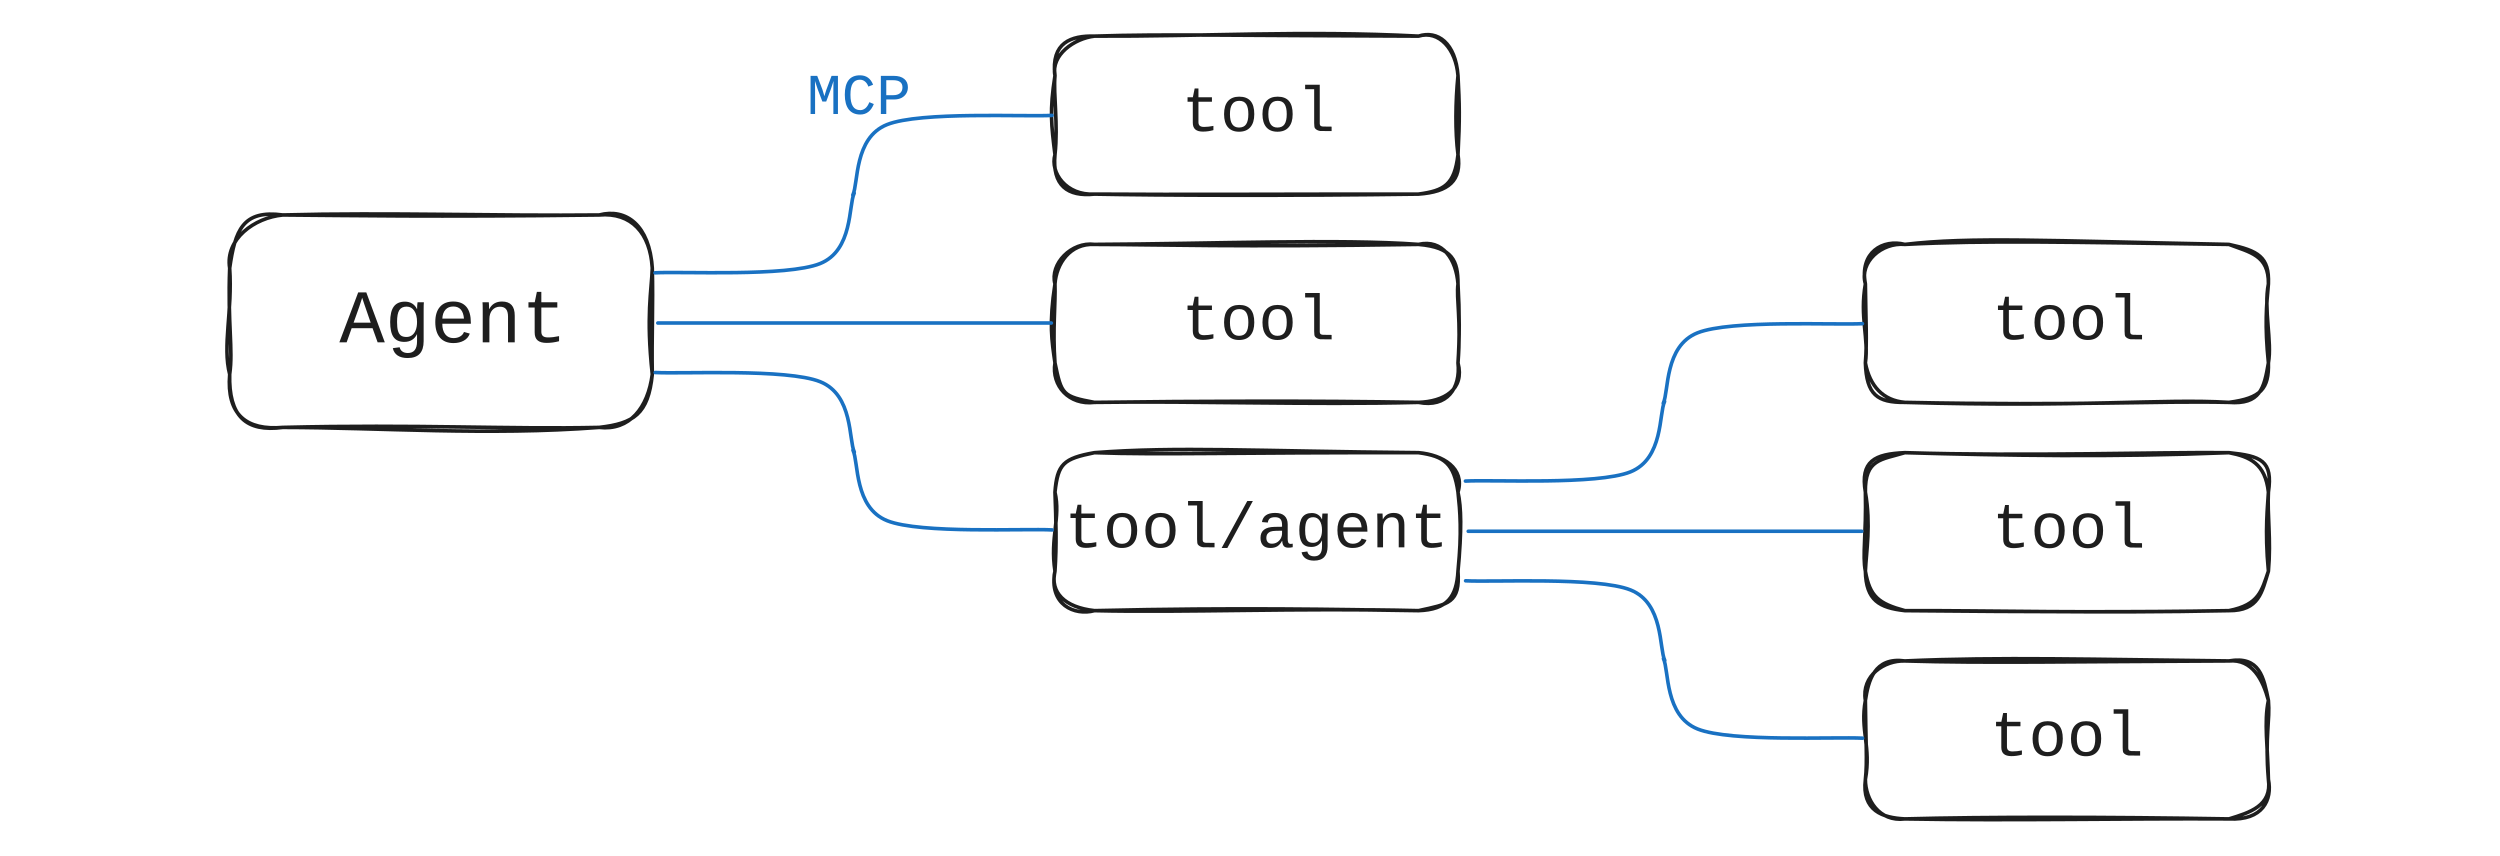
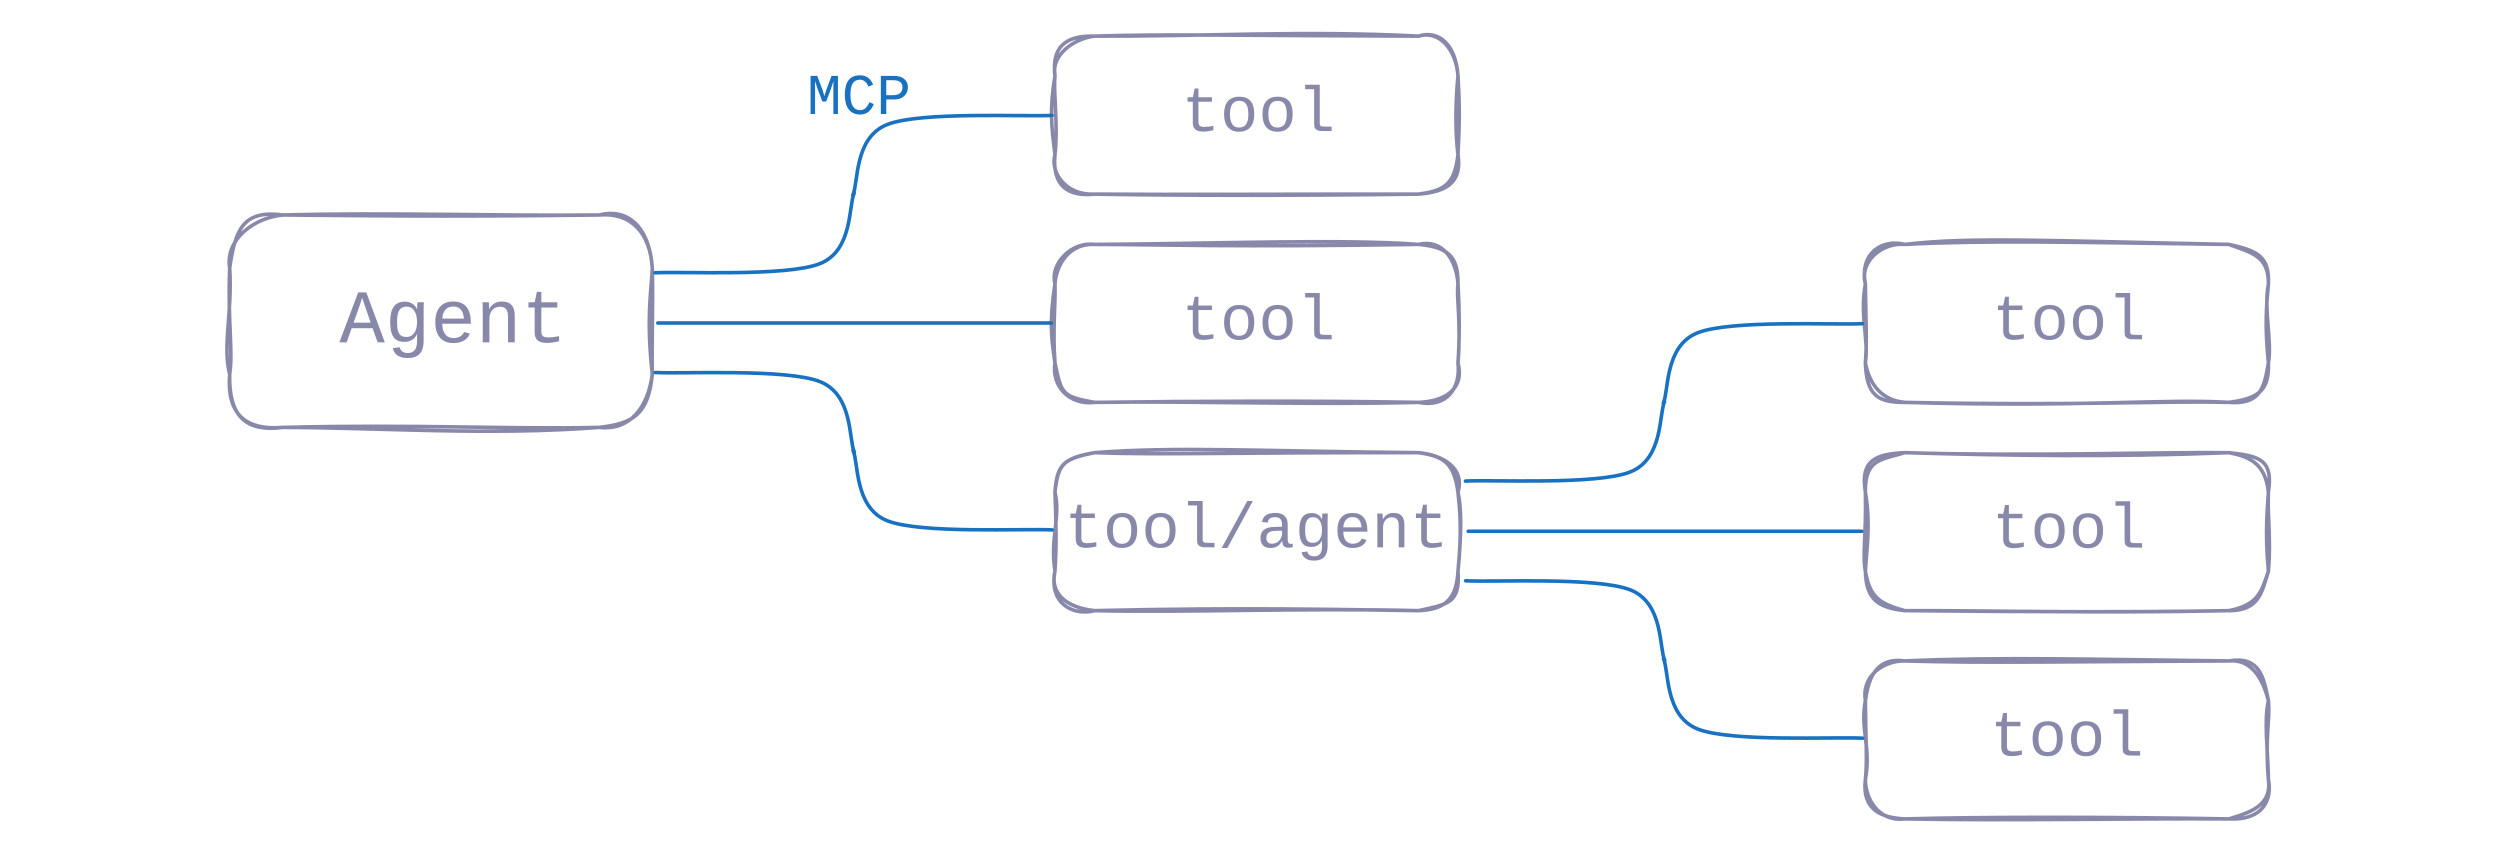
<svg xmlns="http://www.w3.org/2000/svg" version="1.1" viewBox="0 0 584.764 236.641" width="1754.292" height="600">
  <defs>
    <style>
.plex {
    font-family: "IBM Plex Mono", "Consolas", "Monaco", "Courier New", monospace;
}
</style>
  </defs>
  <g stroke-linecap="round" transform="translate(10 59.49676) rotate(0 58.48121 29.39396)">
-     <path d="M14.7 0 C33.65 0.13, 55.15 0.59, 102.27 0 M14.7 0 C43.53 -0.77, 74.38 0.31, 102.27 0 M102.27 0 C111.17 -0.79, 116.4 5.05, 116.96 14.7 M102.27 0 C109.77 -1.96, 116.19 2.85, 116.96 14.7 M116.96 14.7 C116.75 20.96, 115.19 27.85, 116.96 44.09 M116.96 14.7 C117.24 24.81, 116.77 33.81, 116.96 44.09 M116.96 44.09 C115.76 53.42, 110.65 59.76, 102.27 58.79 M116.96 44.09 C115.86 55.17, 111.8 57.7, 102.27 58.79 M102.27 58.79 C71.33 61.15, 41.6 58.82, 14.7 58.79 M102.27 58.79 C77.16 59.35, 51.99 57.88, 14.7 58.79 M14.7 58.79 C4.46 60.15, -0.3 55.68, 0 44.09 M14.7 58.79 C4.69 59.68, -0.93 55.33, 0 44.09 M0 44.09 C-2.04 36.19, 0.8 26.7, 0 14.7 M0 44.09 C0.99 37.27, -0.59 30.02, 0 14.7 M0 14.7 C1.51 4.21, 3.59 -1.49, 14.7 0 M0 14.7 C-1.29 6.69, 6.83 0.74, 14.7 0" stroke="#1e1e1e" stroke-width="1" fill="none" />
+     <path d="M14.7 0 C33.65 0.13, 55.15 0.59, 102.27 0 M14.7 0 C43.53 -0.77, 74.38 0.31, 102.27 0 M102.27 0 C111.17 -0.79, 116.4 5.05, 116.96 14.7 M102.27 0 C109.77 -1.96, 116.19 2.85, 116.96 14.7 M116.96 14.7 C116.75 20.96, 115.19 27.85, 116.96 44.09 M116.96 14.7 C117.24 24.81, 116.77 33.81, 116.96 44.09 M116.96 44.09 C115.76 53.42, 110.65 59.76, 102.27 58.79 M116.96 44.09 C115.86 55.17, 111.8 57.7, 102.27 58.79 M102.27 58.79 C71.33 61.15, 41.6 58.82, 14.7 58.79 M102.27 58.79 C77.16 59.35, 51.99 57.88, 14.7 58.79 M14.7 58.79 C4.46 60.15, -0.3 55.68, 0 44.09 M14.7 58.79 C4.69 59.68, -0.93 55.33, 0 44.09 M0 44.09 C-2.04 36.19, 0.8 26.7, 0 14.7 M0 44.09 C0.99 37.27, -0.59 30.02, 0 14.7 M0 14.7 C1.51 4.21, 3.59 -1.49, 14.7 0 M0 14.7 C-1.29 6.69, 6.83 0.74, 14.7 0" stroke="#88a" stroke-width="1" fill="none" />
  </g>
  <g transform="translate(40.35338 76.38229) rotate(0 28.84747 13.118)">
-     <text x="0" y="18.365" class="plex" font-size="20.989px" fill="#1e1e1e" text-anchor="start" style="white-space: pre;" direction="ltr" dominant-baseline="alphabetic">Agent</text>
+     <text x="0" y="18.365" class="plex" font-size="20.989px" fill="#88a" text-anchor="start" style="white-space: pre;" direction="ltr" dominant-baseline="alphabetic">Agent</text>
  </g>
  <g stroke-linecap="round" transform="translate(462.6951 67.64021) rotate(0 55.77005 21.86009)">
-     <path d="M10.93 0 C29.14 -2.14, 50.04 -1.01, 100.61 0 M10.93 0 C33.37 -1.18, 57.08 -0.58, 100.61 0 M100.61 0 C108.7 1.75, 111.84 3.42, 111.54 10.93 M100.61 0 C106.35 2.21, 111.67 2.93, 111.54 10.93 M111.54 10.93 C110.17 17.97, 112.6 26.88, 111.54 32.79 M111.54 10.93 C111.01 16.77, 110.48 22.28, 111.54 32.79 M111.54 32.79 C111.72 39.94, 109.5 42.57, 100.61 43.72 M111.54 32.79 C110.34 39.84, 109.3 44.37, 100.61 43.72 M100.61 43.72 C81.73 42.61, 61.02 45.17, 10.93 43.72 M100.61 43.72 C80.35 43.26, 59.66 44.71, 10.93 43.72 M10.93 43.72 C3.26 43.79, 0.32 41.63, 0 32.79 M10.93 43.72 C4.91 43.2, 1.21 39.23, 0 32.79 M0 32.79 C0.96 25.95, -1.61 20.14, 0 10.93 M0 32.79 C0.49 26.7, 0.11 21.09, 0 10.93 M0 10.93 C-1.67 2.16, 4.85 -1.56, 10.93 0 M0 10.93 C-1.73 4.84, 4.57 -0.61, 10.93 0" stroke="#1e1e1e" stroke-width="1" fill="none" />
+     <path d="M10.93 0 C29.14 -2.14, 50.04 -1.01, 100.61 0 M10.93 0 C33.37 -1.18, 57.08 -0.58, 100.61 0 M100.61 0 C108.7 1.75, 111.84 3.42, 111.54 10.93 M100.61 0 C106.35 2.21, 111.67 2.93, 111.54 10.93 M111.54 10.93 C110.17 17.97, 112.6 26.88, 111.54 32.79 M111.54 10.93 C111.01 16.77, 110.48 22.28, 111.54 32.79 M111.54 32.79 C111.72 39.94, 109.5 42.57, 100.61 43.72 M111.54 32.79 C110.34 39.84, 109.3 44.37, 100.61 43.72 M100.61 43.72 C81.73 42.61, 61.02 45.17, 10.93 43.72 M100.61 43.72 C80.35 43.26, 59.66 44.71, 10.93 43.72 M10.93 43.72 C3.26 43.79, 0.32 41.63, 0 32.79 M10.93 43.72 C4.91 43.2, 1.21 39.23, 0 32.79 M0 32.79 C0.96 25.95, -1.61 20.14, 0 10.93 M0 32.79 C0.49 26.7, 0.11 21.09, 0 10.93 M0 10.93 C-1.67 2.16, 4.85 -1.56, 10.93 0 M0 10.93 C-1.73 4.84, 4.57 -0.61, 10.93 0" stroke="#88a" stroke-width="1" fill="none" />
  </g>
  <g stroke-linecap="round" transform="translate(238.4051 10) rotate(0 55.77005 21.86009)">
-     <path d="M10.93 0 C40.56 0.13, 68.63 -1.65, 100.61 0 M10.93 0 C30.1 -0.63, 49.88 -0.16, 100.61 0 M100.61 0 C105.9 -1.7, 110.87 1.86, 111.54 10.93 M100.61 0 C106.34 -1.74, 110.98 3.65, 111.54 10.93 M111.54 10.93 C111.96 18.85, 112.06 22.79, 111.54 32.79 M111.54 10.93 C110.83 18.2, 110.73 26.42, 111.54 32.79 M111.54 32.79 C110.58 41.2, 107.67 42.77, 100.61 43.72 M111.54 32.79 C112.63 40.02, 108.98 43.12, 100.61 43.72 M100.61 43.72 C64.76 44.22, 29.05 44.08, 10.93 43.72 M100.61 43.72 C67.37 43.69, 34.42 43.91, 10.93 43.72 M10.93 43.72 C3.46 44.5, -0.81 41.33, 0 32.79 M10.93 43.72 C3.15 44.19, -1.42 37.79, 0 32.79 M0 32.79 C-1.01 24.54, -1.52 20.63, 0 10.93 M0 32.79 C0.93 24.46, -0.48 16.08, 0 10.93 M0 10.93 C-1.12 5.2, 5.32 0.65, 10.93 0 M0 10.93 C-1.14 1.71, 4.52 -0.16, 10.93 0" stroke="#1e1e1e" stroke-width="1" fill="none" />
+     <path d="M10.93 0 C40.56 0.13, 68.63 -1.65, 100.61 0 M10.93 0 C30.1 -0.63, 49.88 -0.16, 100.61 0 M100.61 0 C105.9 -1.7, 110.87 1.86, 111.54 10.93 M100.61 0 C106.34 -1.74, 110.98 3.65, 111.54 10.93 M111.54 10.93 C111.96 18.85, 112.06 22.79, 111.54 32.79 M111.54 10.93 C110.83 18.2, 110.73 26.42, 111.54 32.79 M111.54 32.79 C110.58 41.2, 107.67 42.77, 100.61 43.72 M111.54 32.79 C112.63 40.02, 108.98 43.12, 100.61 43.72 M100.61 43.72 C64.76 44.22, 29.05 44.08, 10.93 43.72 M100.61 43.72 C67.37 43.69, 34.42 43.91, 10.93 43.72 M10.93 43.72 C3.46 44.5, -0.81 41.33, 0 32.79 M10.93 43.72 C3.15 44.19, -1.42 37.79, 0 32.79 M0 32.79 C-1.01 24.54, -1.52 20.63, 0 10.93 M0 32.79 C0.93 24.46, -0.48 16.08, 0 10.93 M0 10.93 C-1.12 5.2, 5.32 0.65, 10.93 0 M0 10.93 C-1.14 1.71, 4.52 -0.16, 10.93 0" stroke="#88a" stroke-width="1" fill="none" />
  </g>
  <g transform="translate(462.6951 193.6373) rotate(0 55.77005 11.06519)">
-     <text x="55.77" y="15.491" class="plex" font-size="17.704px" fill="#1e1e1e" text-anchor="middle" style="white-space: pre;" direction="ltr" dominant-baseline="alphabetic">tool</text>
+     <text x="55.77" y="15.491" class="plex" font-size="17.704px" fill="#88a" text-anchor="middle" style="white-space: pre;" direction="ltr" dominant-baseline="alphabetic">tool</text>
  </g>
  <g transform="translate(238.4051 135.9971) rotate(0 55.77005 11.06519)">
-     <text x="55.77" y="15.491" class="plex" font-size="17.704px" fill="#1e1e1e" text-anchor="middle" style="white-space: pre;" direction="ltr" dominant-baseline="alphabetic">tool/agent</text>
+     <text x="55.77" y="15.491" class="plex" font-size="17.704px" fill="#88a" text-anchor="middle" style="white-space: pre;" direction="ltr" dominant-baseline="alphabetic">tool/agent</text>
  </g>
  <g transform="translate(463.2239 136.0753) rotate(0 55.77005 11.06519)">
-     <text x="55.77" y="15.491" class="plex" font-size="17.704px" fill="#1e1e1e" text-anchor="middle" style="white-space: pre;" direction="ltr" dominant-baseline="alphabetic">tool</text>
+     <text x="55.77" y="15.491" class="plex" font-size="17.704px" fill="#88a" text-anchor="middle" style="white-space: pre;" direction="ltr" dominant-baseline="alphabetic">tool</text>
  </g>
  <g transform="translate(238.9339 78.43511) rotate(0 55.77005 11.06519)">
-     <text x="55.77" y="15.491" class="plex" font-size="17.704px" fill="#1e1e1e" text-anchor="middle" style="white-space: pre;" direction="ltr" dominant-baseline="alphabetic">tool</text>
+     <text x="55.77" y="15.491" class="plex" font-size="17.704px" fill="#88a" text-anchor="middle" style="white-space: pre;" direction="ltr" dominant-baseline="alphabetic">tool</text>
  </g>
  <g transform="translate(463.2239 78.43511) rotate(0 55.77005 11.06519)">
-     <text x="55.77" y="15.491" class="plex" font-size="17.704px" fill="#1e1e1e" text-anchor="middle" style="white-space: pre;" direction="ltr" dominant-baseline="alphabetic">tool</text>
+     <text x="55.77" y="15.491" class="plex" font-size="17.704px" fill="#88a" text-anchor="middle" style="white-space: pre;" direction="ltr" dominant-baseline="alphabetic">tool</text>
  </g>
  <g transform="translate(238.9339 20.7949) rotate(0 55.77005 11.06519)">
-     <text x="55.77" y="15.491" class="plex" font-size="17.704px" fill="#1e1e1e" text-anchor="middle" style="white-space: pre;" direction="ltr" dominant-baseline="alphabetic">tool</text>
+     <text x="55.77" y="15.491" class="plex" font-size="17.704px" fill="#88a" text-anchor="middle" style="white-space: pre;" direction="ltr" dominant-baseline="alphabetic">tool</text>
  </g>
  <g stroke-linecap="round" transform="translate(462.6951 125.2804) rotate(0 55.77005 21.86009)">
-     <path d="M10.93 0 C38.68 0.79, 68.18 1.3, 100.61 0 M10.93 0 C45.02 1.06, 80.51 -0.21, 100.61 0 M100.61 0 C109.53 0.93, 112.84 2.17, 111.54 10.93 M100.61 0 C106.41 1.1, 110.7 3.04, 111.54 10.93 M111.54 10.93 C111.4 14.22, 110.46 21.34, 111.54 32.79 M111.54 10.93 C111.2 17.23, 112.32 24.03, 111.54 32.79 M111.54 32.79 C109.76 38.6, 108.95 43.77, 100.61 43.72 M111.54 32.79 C109.71 38.08, 109.02 42.1, 100.61 43.72 M100.61 43.72 C64.32 44.5, 32.22 43.63, 10.93 43.72 M100.61 43.72 C73.96 44.19, 46.74 44.05, 10.93 43.72 M10.93 43.72 C3.9 42.93, 0.18 40.96, 0 32.79 M10.93 43.72 C3.65 41.77, 1.2 39.78, 0 32.79 M0 32.79 C0.25 27.26, 1.57 20.03, 0 10.93 M0 32.79 C-0.88 28.38, 0.27 22.65, 0 10.93 M0 10.93 C-0.16 1.7, 4.44 1.97, 10.93 0 M0 10.93 C-1.44 2.3, 2.49 0.37, 10.93 0" stroke="#1e1e1e" stroke-width="1" fill="none" />
+     <path d="M10.93 0 C38.68 0.79, 68.18 1.3, 100.61 0 M10.93 0 C45.02 1.06, 80.51 -0.21, 100.61 0 M100.61 0 C109.53 0.93, 112.84 2.17, 111.54 10.93 M100.61 0 C106.41 1.1, 110.7 3.04, 111.54 10.93 M111.54 10.93 C111.4 14.22, 110.46 21.34, 111.54 32.79 M111.54 10.93 C111.2 17.23, 112.32 24.03, 111.54 32.79 M111.54 32.79 C109.76 38.6, 108.95 43.77, 100.61 43.72 M111.54 32.79 C109.71 38.08, 109.02 42.1, 100.61 43.72 M100.61 43.72 C64.32 44.5, 32.22 43.63, 10.93 43.72 M100.61 43.72 C73.96 44.19, 46.74 44.05, 10.93 43.72 M10.93 43.72 C3.9 42.93, 0.18 40.96, 0 32.79 M10.93 43.72 C3.65 41.77, 1.2 39.78, 0 32.79 M0 32.79 C0.25 27.26, 1.57 20.03, 0 10.93 M0 32.79 C-0.88 28.38, 0.27 22.65, 0 10.93 M0 10.93 C-0.16 1.7, 4.44 1.97, 10.93 0 M0 10.93 C-1.44 2.3, 2.49 0.37, 10.93 0" stroke="#88a" stroke-width="1" fill="none" />
  </g>
  <g stroke-linecap="round" transform="translate(238.4051 67.64021) rotate(0 55.77005 21.86009)">
-     <path d="M10.93 0 C44 -0.16, 78.79 -1.6, 100.61 0 M10.93 0 C29.52 0.04, 49.22 0.8, 100.61 0 M100.61 0 C107.34 -1.55, 111.04 4.23, 111.54 10.93 M100.61 0 C110.17 0.79, 111.51 4.64, 111.54 10.93 M111.54 10.93 C111.02 15.02, 112.45 20.98, 111.54 32.79 M111.54 10.93 C111.99 18.68, 111.99 26.23, 111.54 32.79 M111.54 32.79 C113.49 40.25, 107.52 43.51, 100.61 43.72 M111.54 32.79 C112.31 39.77, 108.5 45.29, 100.61 43.72 M100.61 43.72 C70.92 43.23, 40.3 43.34, 10.93 43.72 M100.61 43.72 C70.01 44.49, 39.22 43.29, 10.93 43.72 M10.93 43.72 C3.93 44.58, -1.02 39.16, 0 32.79 M10.93 43.72 C2.06 42.08, 1.82 41.58, 0 32.79 M0 32.79 C-0.88 26.66, -1.69 22.02, 0 10.93 M0 32.79 C-0.68 23.69, 0.2 16.2, 0 10.93 M0 10.93 C0.39 5.32, 4.19 -0.36, 10.93 0 M0 10.93 C-1.48 5.39, 4.57 -0.82, 10.93 0" stroke="#1e1e1e" stroke-width="1" fill="none" />
+     <path d="M10.93 0 C44 -0.16, 78.79 -1.6, 100.61 0 M10.93 0 C29.52 0.04, 49.22 0.8, 100.61 0 M100.61 0 C107.34 -1.55, 111.04 4.23, 111.54 10.93 M100.61 0 C110.17 0.79, 111.51 4.64, 111.54 10.93 M111.54 10.93 C111.02 15.02, 112.45 20.98, 111.54 32.79 M111.54 10.93 C111.99 18.68, 111.99 26.23, 111.54 32.79 M111.54 32.79 C113.49 40.25, 107.52 43.51, 100.61 43.72 M111.54 32.79 C112.31 39.77, 108.5 45.29, 100.61 43.72 M100.61 43.72 C70.92 43.23, 40.3 43.34, 10.93 43.72 M100.61 43.72 C70.01 44.49, 39.22 43.29, 10.93 43.72 M10.93 43.72 C3.93 44.58, -1.02 39.16, 0 32.79 M10.93 43.72 C2.06 42.08, 1.82 41.58, 0 32.79 M0 32.79 C-0.88 26.66, -1.69 22.02, 0 10.93 M0 32.79 C-0.68 23.69, 0.2 16.2, 0 10.93 M0 10.93 C0.39 5.32, 4.19 -0.36, 10.93 0 M0 10.93 C-1.48 5.39, 4.57 -0.82, 10.93 0" stroke="#88a" stroke-width="1" fill="none" />
  </g>
  <g stroke-linecap="round" transform="translate(462.6951 182.9206) rotate(0 55.77005 21.86009)">
-     <path d="M10.93 0 C33.45 0.67, 56.5 0.17, 100.61 0 M10.93 0 C36.88 -1.17, 63.54 -0.4, 100.61 0 M100.61 0 C109.2 -1.48, 110.24 4.6, 111.54 10.93 M100.61 0 C107.06 -0.6, 110.02 5.24, 111.54 10.93 M111.54 10.93 C110.27 16.82, 111.37 23.96, 111.54 32.79 M111.54 10.93 C112.04 16.51, 110.54 20.79, 111.54 32.79 M111.54 32.79 C112.59 40.12, 106.31 41.98, 100.61 43.72 M111.54 32.79 C112.67 38.46, 109.97 44.21, 100.61 43.72 M100.61 43.72 C72.29 43.55, 40.86 44.26, 10.93 43.72 M100.61 43.72 C67.28 43.15, 33.03 43.12, 10.93 43.72 M10.93 43.72 C3.82 44.6, 0.01 38.38, 0 32.79 M10.93 43.72 C4.84 43.43, -1.06 41.53, 0 32.79 M0 32.79 C1.66 23.72, -1.53 19.19, 0 10.93 M0 32.79 C0.57 27.67, 0.08 22.11, 0 10.93 M0 10.93 C0.8 5.62, 2.39 -1.17, 10.93 0 M0 10.93 C-1.16 4.02, 5.3 -0.19, 10.93 0" stroke="#1e1e1e" stroke-width="1" fill="none" />
+     <path d="M10.93 0 C33.45 0.67, 56.5 0.17, 100.61 0 M10.93 0 C36.88 -1.17, 63.54 -0.4, 100.61 0 M100.61 0 C109.2 -1.48, 110.24 4.6, 111.54 10.93 M100.61 0 C107.06 -0.6, 110.02 5.24, 111.54 10.93 M111.54 10.93 C110.27 16.82, 111.37 23.96, 111.54 32.79 M111.54 10.93 C112.04 16.51, 110.54 20.79, 111.54 32.79 M111.54 32.79 C112.59 40.12, 106.31 41.98, 100.61 43.72 M111.54 32.79 C112.67 38.46, 109.97 44.21, 100.61 43.72 M100.61 43.72 C72.29 43.55, 40.86 44.26, 10.93 43.72 M100.61 43.72 C67.28 43.15, 33.03 43.12, 10.93 43.72 M10.93 43.72 C3.82 44.6, 0.01 38.38, 0 32.79 M10.93 43.72 C4.84 43.43, -1.06 41.53, 0 32.79 M0 32.79 C1.66 23.72, -1.53 19.19, 0 10.93 M0 32.79 C0.57 27.67, 0.08 22.11, 0 10.93 M0 10.93 C0.8 5.62, 2.39 -1.17, 10.93 0 M0 10.93 C-1.16 4.02, 5.3 -0.19, 10.93 0" stroke="#88a" stroke-width="1" fill="none" />
  </g>
  <g stroke-linecap="round" transform="translate(238.4051 125.2804) rotate(0 55.77005 21.86009)">
-     <path d="M10.93 0 C34 -1.75, 55.06 -0.42, 100.61 0 M10.93 0 C29.62 0.68, 48.51 -0.09, 100.61 0 M100.61 0 C107.4 0.59, 113.52 4.33, 111.54 10.93 M100.61 0 C107.86 0.99, 110.43 3.05, 111.54 10.93 M111.54 10.93 C112.46 15.21, 112.61 21.19, 111.54 32.79 M111.54 10.93 C112.11 16.19, 112.62 22.06, 111.54 32.79 M111.54 32.79 C111.16 39.87, 108.57 43.46, 100.61 43.72 M111.54 32.79 C112.15 41.65, 108.96 41.9, 100.61 43.72 M100.61 43.72 C77.47 43.4, 51.52 42.78, 10.93 43.72 M100.61 43.72 C67.46 42.91, 35.68 44.33, 10.93 43.72 M10.93 43.72 C2.62 42.81, -1.38 38.65, 0 32.79 M10.93 43.72 C5.46 45.22, -1.82 42.11, 0 32.79 M0 32.79 C-1.42 23.47, 1.63 18.05, 0 10.93 M0 32.79 C0.49 25.46, 0.3 19.1, 0 10.93 M0 10.93 C0.55 3.29, 2.36 1.52, 10.93 0 M0 10.93 C0.93 2.83, 2.31 1.79, 10.93 0" stroke="#1e1e1e" stroke-width="1" fill="none" />
+     <path d="M10.93 0 C34 -1.75, 55.06 -0.42, 100.61 0 M10.93 0 C29.62 0.68, 48.51 -0.09, 100.61 0 M100.61 0 C107.4 0.59, 113.52 4.33, 111.54 10.93 M100.61 0 C107.86 0.99, 110.43 3.05, 111.54 10.93 M111.54 10.93 C112.46 15.21, 112.61 21.19, 111.54 32.79 M111.54 10.93 C112.11 16.19, 112.62 22.06, 111.54 32.79 M111.54 32.79 C111.16 39.87, 108.57 43.46, 100.61 43.72 M111.54 32.79 C112.15 41.65, 108.96 41.9, 100.61 43.72 M100.61 43.72 C77.47 43.4, 51.52 42.78, 10.93 43.72 M100.61 43.72 C67.46 42.91, 35.68 44.33, 10.93 43.72 M10.93 43.72 C2.62 42.81, -1.38 38.65, 0 32.79 M10.93 43.72 C5.46 45.22, -1.82 42.11, 0 32.79 M0 32.79 C-1.42 23.47, 1.63 18.05, 0 10.93 M0 32.79 C0.49 25.46, 0.3 19.1, 0 10.93 M0 10.93 C0.55 3.29, 2.36 1.52, 10.93 0 M0 10.93 C0.93 2.83, 2.31 1.79, 10.93 0" stroke="#88a" stroke-width="1" fill="none" />
  </g>
  <g stroke-linecap="round">
    <g transform="translate(352.0043 133.1422) rotate(0 27.56235 -11.00754)">
      <path d="M0 0 C7.61 -0.42, 36.47 1.13, 45.65 -2.54 C54.84 -6.21, 53.55 -18.77, 55.12 -22.02 M0 0 C7.61 -0.42, 36.47 1.13, 45.65 -2.54 C54.84 -6.21, 53.55 -18.77, 55.12 -22.02" stroke="#1971c2" stroke-width="1" fill="none" />
    </g>
  </g>
  <mask />
  <g stroke-linecap="round">
    <g transform="translate(406.7535 111.5936) rotate(180 27.56235 -11.00754)">
      <path d="M0 0 C7.61 -0.42, 36.47 1.13, 45.65 -2.54 C54.84 -6.21, 53.55 -18.77, 55.12 -22.02 M0 0 C7.61 -0.42, 36.47 1.13, 45.65 -2.54 C54.84 -6.21, 53.55 -18.77, 55.12 -22.02" stroke="#1971c2" stroke-width="1" fill="none" />
    </g>
  </g>
  <mask />
  <g stroke-linecap="round">
    <g transform="translate(127.7143 75.50201) rotate(0 27.56235 -11.00754)">
      <path d="M0 0 C7.61 -0.42, 36.47 1.13, 45.65 -2.54 C54.84 -6.21, 53.55 -18.77, 55.12 -22.02 M0 0 C7.61 -0.42, 36.47 1.13, 45.65 -2.54 C54.84 -6.21, 53.55 -18.77, 55.12 -22.02" stroke="#1971c2" stroke-width="1" fill="none" />
    </g>
  </g>
  <mask />
  <g stroke-linecap="round">
    <g transform="translate(182.4635 53.95343) rotate(180 27.56235 -11.00754)">
      <path d="M0 0 C7.61 -0.42, 36.47 1.13, 45.65 -2.54 C54.84 -6.21, 53.55 -18.77, 55.12 -22.02 M0 0 C7.61 -0.42, 36.47 1.13, 45.65 -2.54 C54.84 -6.21, 53.55 -18.77, 55.12 -22.02" stroke="#1971c2" stroke-width="1" fill="none" />
    </g>
  </g>
  <mask />
  <g stroke-linecap="round">
    <g transform="translate(406.8004 182.286) rotate(180 27.56235 11.00754)">
      <path d="M0 0 C7.61 0.42, 36.47 -1.13, 45.65 2.54 C54.84 6.21, 53.55 18.77, 55.12 22.02 M0 0 C7.61 0.42, 36.47 -1.13, 45.65 2.54 C54.84 6.21, 53.55 18.77, 55.12 22.02" stroke="#1971c2" stroke-width="1" fill="none" />
    </g>
  </g>
  <mask />
  <g stroke-linecap="round">
    <g transform="translate(352.0512 160.7374) rotate(0 27.56235 11.00754)">
      <path d="M0 0 C7.61 0.42, 36.47 -1.13, 45.65 2.54 C54.84 6.21, 53.55 18.77, 55.12 22.02 M0 0 C7.61 0.42, 36.47 -1.13, 45.65 2.54 C54.84 6.21, 53.55 18.77, 55.12 22.02" stroke="#1971c2" stroke-width="1" fill="none" />
    </g>
  </g>
  <mask />
  <g stroke-linecap="round">
    <g transform="translate(182.5104 124.6458) rotate(180 27.56235 11.00754)">
      <path d="M0 0 C7.61 0.42, 36.47 -1.13, 45.65 2.54 C54.84 6.21, 53.55 18.77, 55.12 22.02 M0 0 C7.61 0.42, 36.47 -1.13, 45.65 2.54 C54.84 6.21, 53.55 18.77, 55.12 22.02" stroke="#1971c2" stroke-width="1" fill="none" />
    </g>
  </g>
  <mask />
  <g stroke-linecap="round">
    <g transform="translate(127.7612 103.0972) rotate(0 27.56235 11.00754)">
      <path d="M0 0 C7.61 0.42, 36.47 -1.13, 45.65 2.54 C54.84 6.21, 53.55 18.77, 55.12 22.02 M0 0 C7.61 0.42, 36.47 -1.13, 45.65 2.54 C54.84 6.21, 53.55 18.77, 55.12 22.02" stroke="#1971c2" stroke-width="1" fill="none" />
    </g>
  </g>
  <mask />
  <g stroke-linecap="round">
    <g transform="translate(352.7828 147.0393) rotate(0 54.45541 0)">
      <path d="M0 0 C18.15 0, 90.76 0, 108.91 0 M0 0 C18.15 0, 90.76 0, 108.91 0" stroke="#1971c2" stroke-width="1" fill="none" />
    </g>
  </g>
  <mask />
  <g stroke-linecap="round">
    <g transform="translate(128.4928 89.39911) rotate(0 54.45541 0)">
      <path d="M0 0 C18.15 0, 90.76 0, 108.91 0 M0 0 C18.15 0, 90.76 0, 108.91 0" stroke="#1971c2" stroke-width="1" fill="none" />
    </g>
  </g>
  <mask />
  <g transform="translate(169.7482 17.54281) rotate(0 13.19998 10)">
    <text x="0" y="14" class="plex" font-size="16px" fill="#1971c2" text-anchor="start" style="white-space: pre;" direction="ltr" dominant-baseline="alphabetic">MCP</text>
  </g>
</svg>
